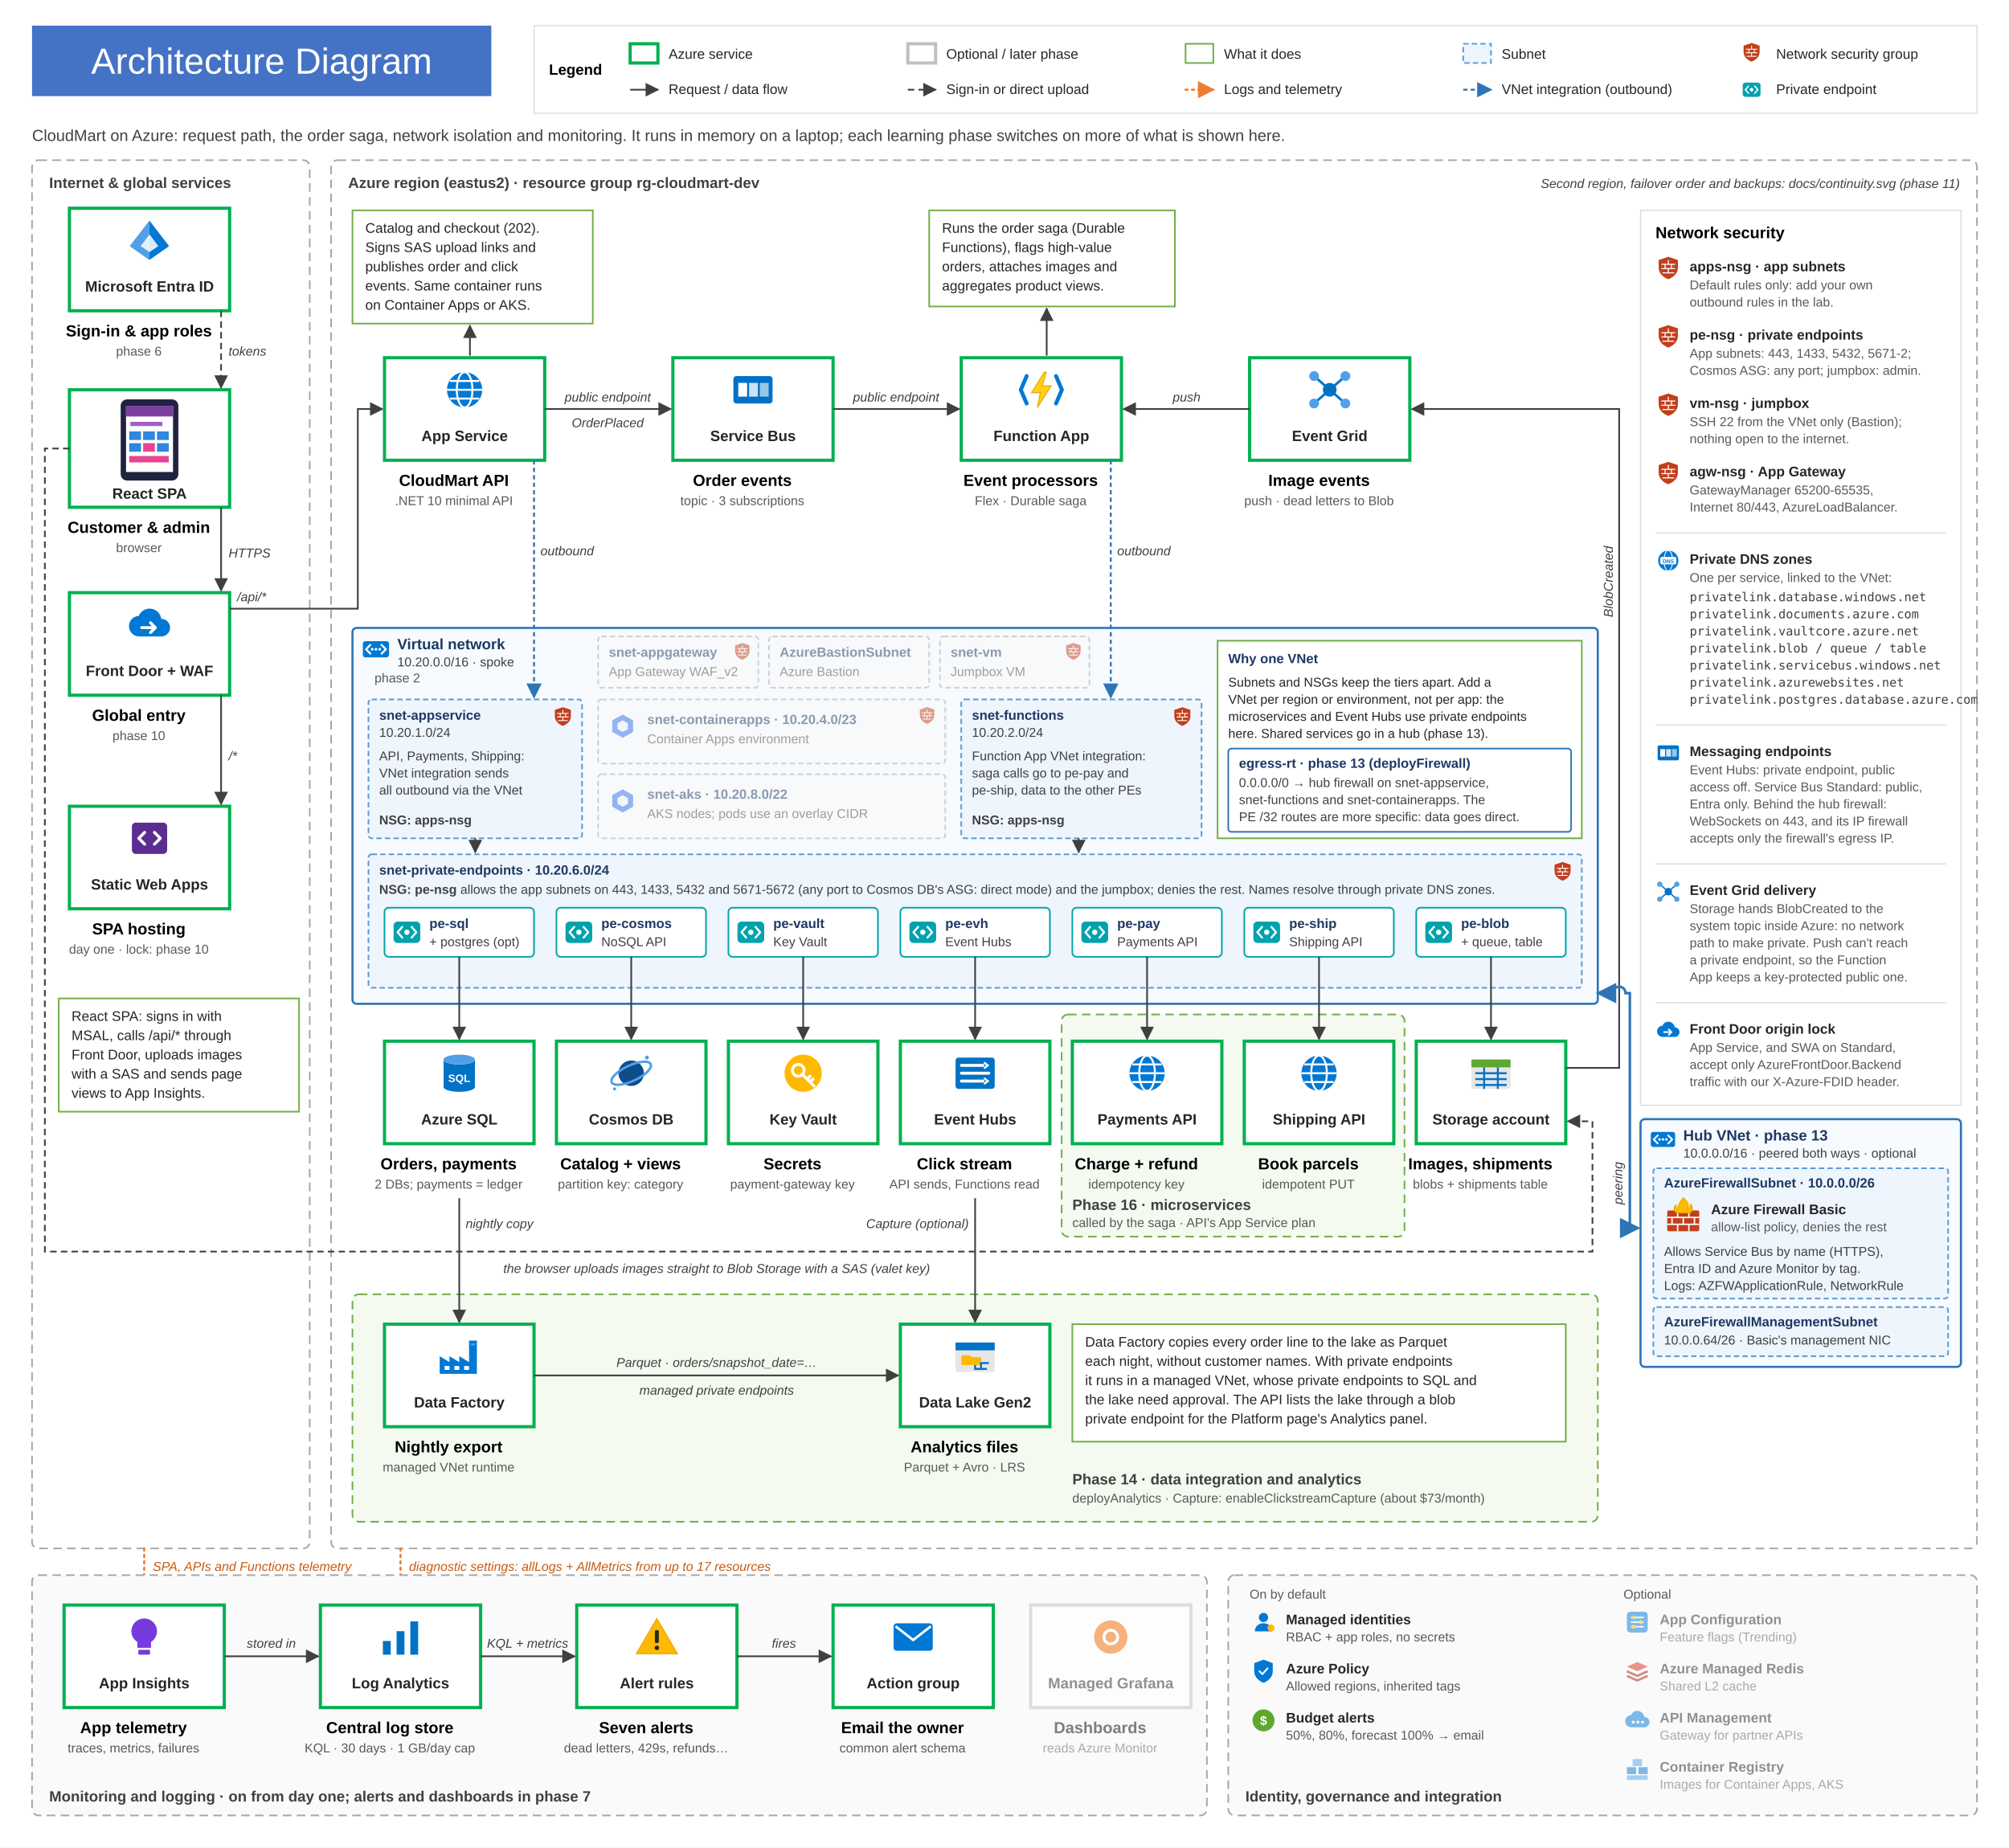
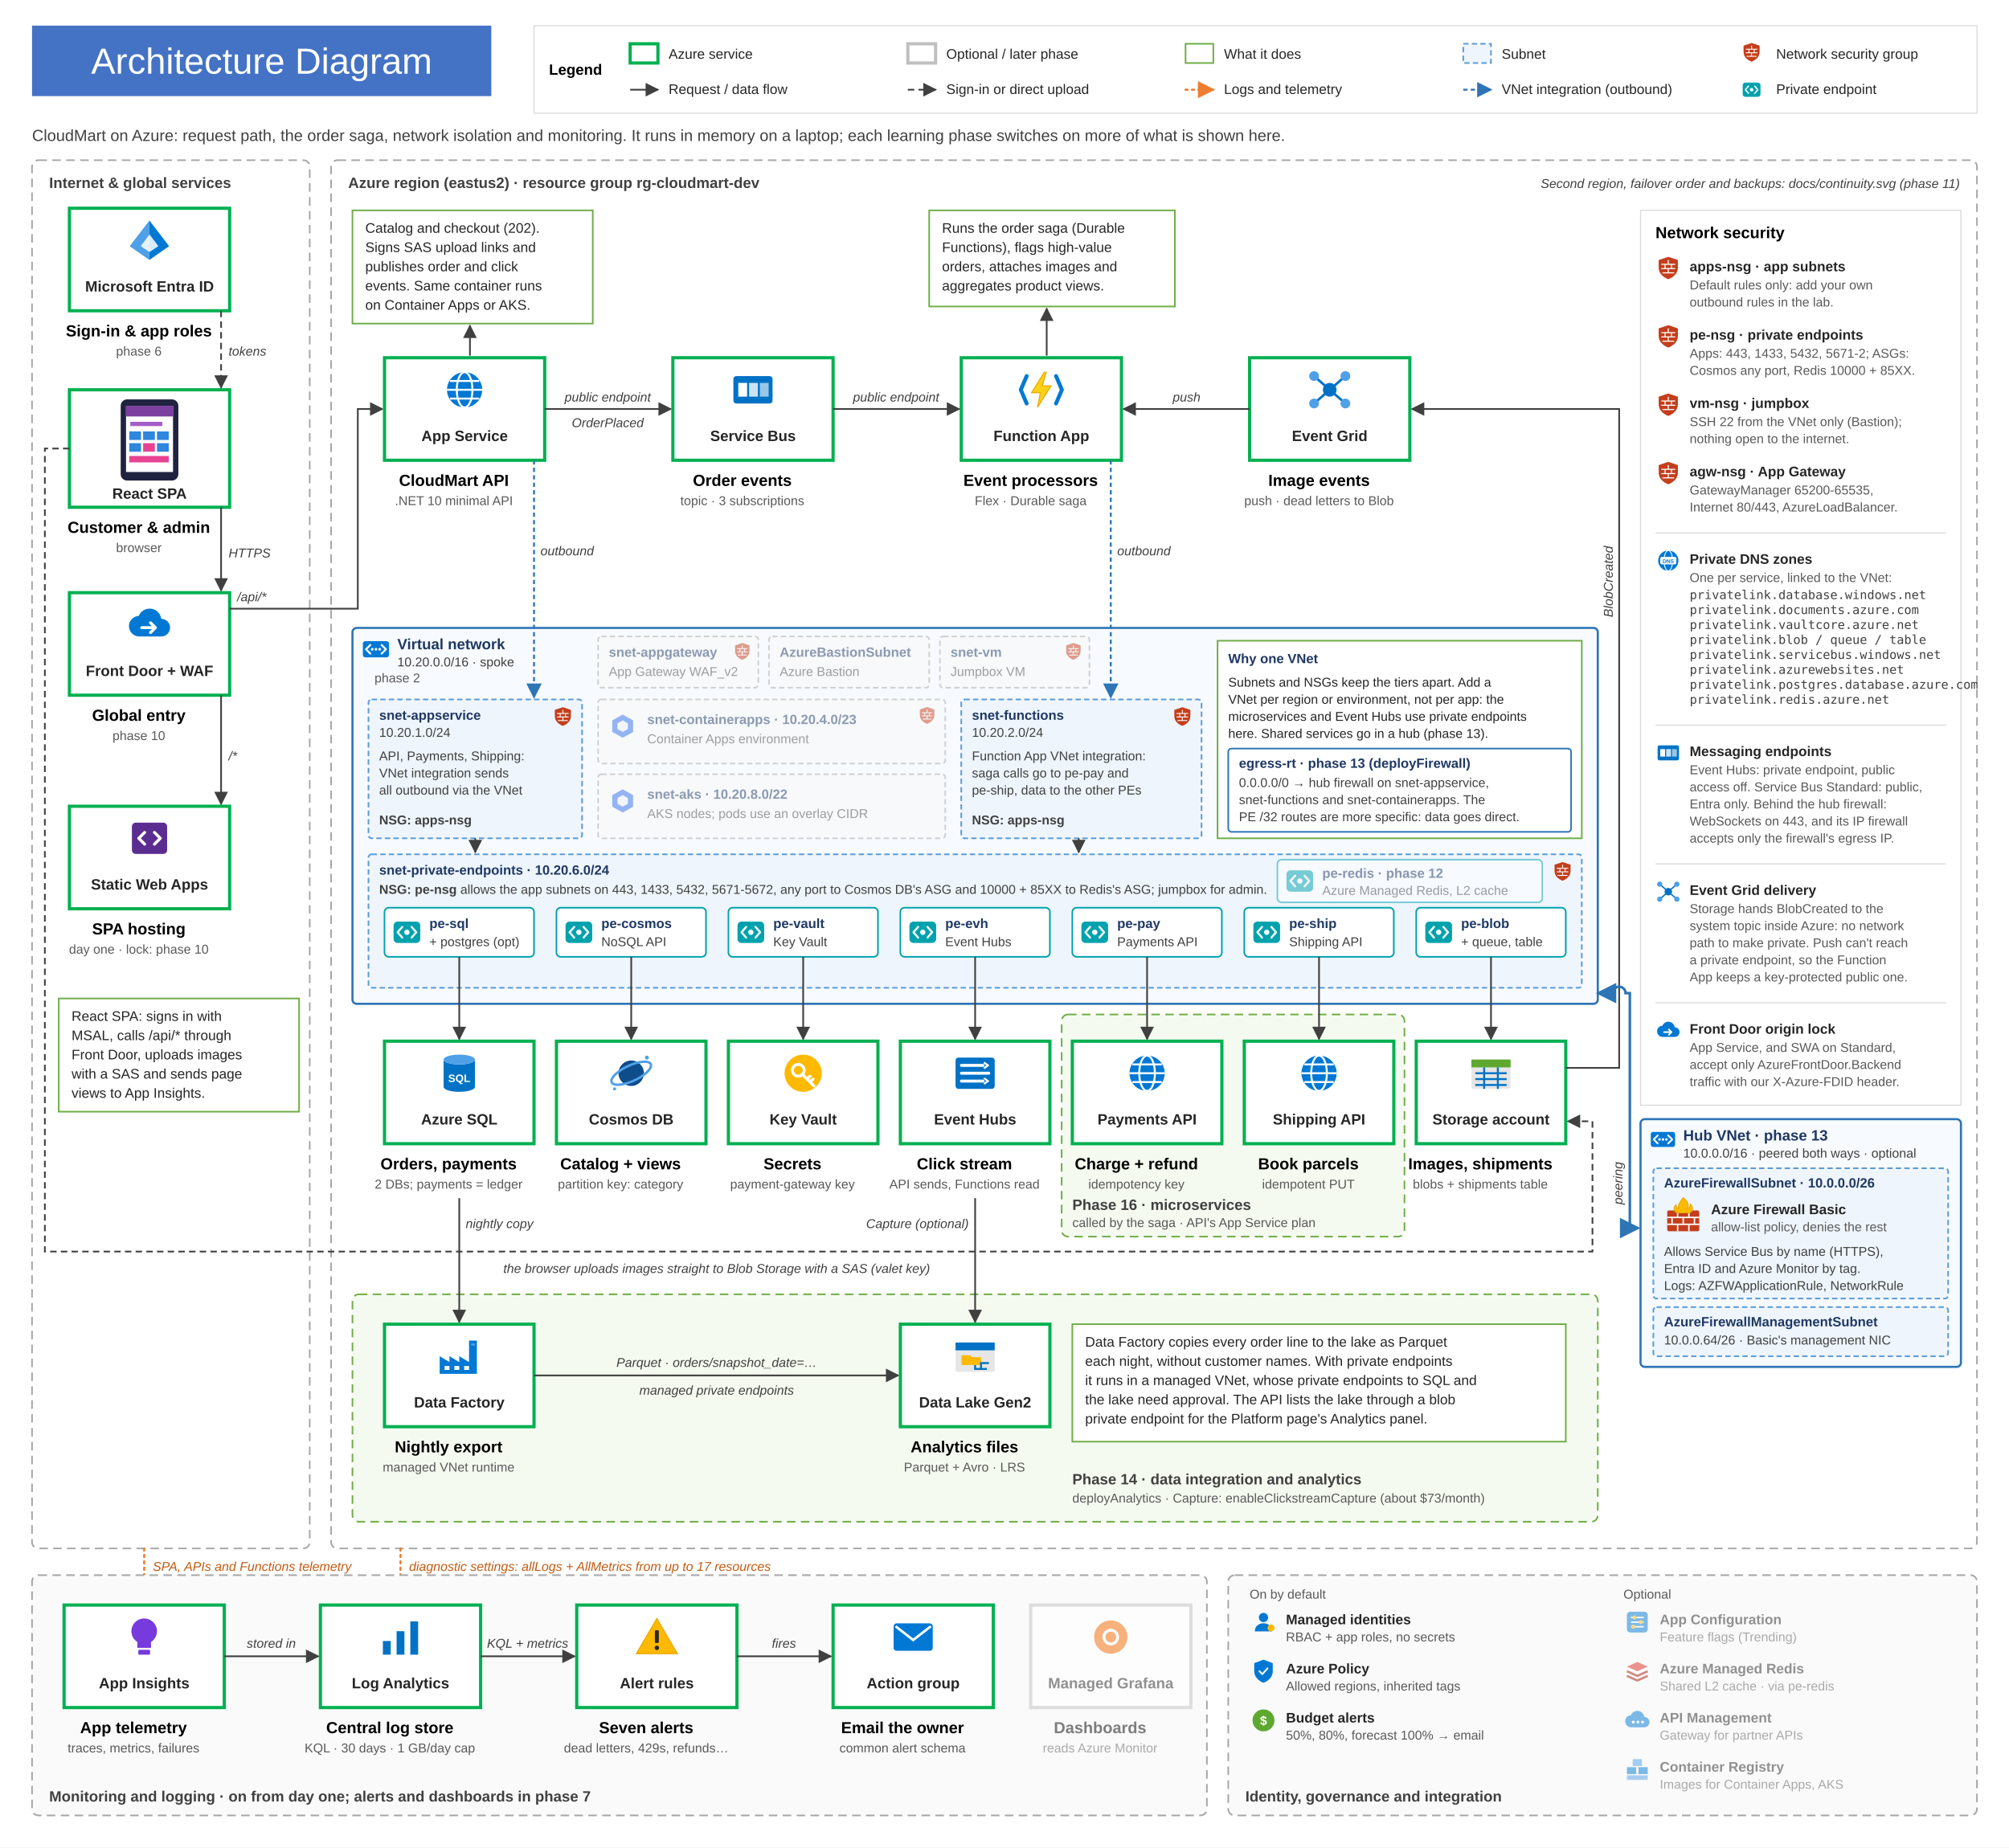
<svg xmlns="http://www.w3.org/2000/svg" viewBox="0 0 1881 1730" width="1881" height="1730" role="img" aria-labelledby="title desc">
  <defs>
    <marker id="arrow" viewBox="0 0 10 10" refX="9" refY="5" markerWidth="8" markerHeight="8" orient="auto-start-reverse">
      <path d="M0,0 L10,5 L0,10 z" fill="#404040" />
    </marker>
    <marker id="arrow-log" viewBox="0 0 10 10" refX="9" refY="5" markerWidth="8" markerHeight="8" orient="auto-start-reverse">
      <path d="M0,0 L10,5 L0,10 z" fill="#ED7D31" />
    </marker>
    <marker id="arrow-blue" viewBox="0 0 10 10" refX="9" refY="5" markerWidth="8" markerHeight="8" orient="auto-start-reverse">
      <path d="M0,0 L10,5 L0,10 z" fill="#2E75B6" />
    </marker>
    <style>
      text { font-family: 'Segoe UI', Calibri, Arial, sans-serif; }
      .svc { fill: #ffffff; stroke: #00B050; stroke-width: 3; }
      .opt { fill: #ffffff; stroke: #BFBFBF; stroke-width: 3; }
      .note { fill: #ffffff; stroke: #70AD47; stroke-width: 1.5; }
      .zone { fill: none; stroke: #A6A6A6; stroke-width: 1.5; stroke-dasharray: 8 5; }
      .band { fill: #FAFAFA; stroke: #A6A6A6; stroke-width: 1.5; stroke-dasharray: 8 5; }
      .group { fill: #F4FAF0; stroke: #70AD47; stroke-width: 1.5; stroke-dasharray: 8 5; }
      .vnet { fill: #F7FAFE; stroke: #2E75B6; stroke-width: 2; }
      .subnet { fill: #EEF5FC; stroke: #5B9BD5; stroke-width: 1.5; stroke-dasharray: 5 3; }
      .optsub { fill: #F7F7F7; stroke: #A6A6A6; stroke-width: 1.5; stroke-dasharray: 5 3; }
      .pechip { fill: #ffffff; stroke: #00A2AD; stroke-width: 1.5; }
      .rtchip { fill: #ffffff; stroke: #2E75B6; stroke-width: 1.5; }
      .name { font-size: 14px; font-weight: 600; fill: #262626; text-anchor: middle; }
      .role { font-size: 15px; font-weight: 700; fill: #000000; text-anchor: middle; }
      .sub { font-size: 12px; fill: #595959; text-anchor: middle; }
      .notetext { font-size: 13px; fill: #262626; }
      .smallnote { font-size: 12px; fill: #262626; }
      .zonetitle { font-size: 14px; font-weight: 700; fill: #404040; }
      .tiletitle { font-size: 12.5px; font-weight: 700; fill: #1F3864; }
      .tiletext { font-size: 12px; fill: #404040; }
      .mono { font-family: Consolas, 'Cascadia Mono', monospace; font-size: 11.5px; fill: #404040; }
      .flow { stroke: #404040; stroke-width: 1.6; fill: none; marker-end: url(#arrow); }
      .dash { stroke-dasharray: 6 4; }
      .vint { stroke: #2E75B6; stroke-width: 1.8; stroke-dasharray: 4 3; fill: none; marker-end: url(#arrow-blue); }
      .peer { stroke: #2E75B6; stroke-width: 2.4; fill: none; marker-start: url(#arrow-blue); marker-end: url(#arrow-blue); }
      .log { stroke: #ED7D31; stroke-width: 2; stroke-dasharray: 2 4; stroke-linecap: round; fill: none; marker-end: url(#arrow-log); }
      .flowlabel { font-size: 12px; font-style: italic; fill: #404040; }
      .loglabel { font-size: 12px; font-style: italic; fill: #C55A11; }
      .paneltitle { font-size: 15px; font-weight: 700; fill: #000000; }
      .itemname { font-size: 13px; font-weight: 600; fill: #262626; }
      .itemdesc { font-size: 12px; fill: #595959; }
    </style>
    <symbol id="i-entra" viewBox="0 0 48 48">
      <polygon points="24,4 44,30 24,44 4,30" fill="#0078D4" />
      <polygon points="24,4 24,44 4,30" fill="#50A0E8" />
      <polygon points="24,18 33,30 24,36 15,30" fill="#ffffff" opacity="0.85" />
    </symbol>
    <symbol id="i-swa" viewBox="0 0 48 48">
      <rect x="6" y="8" width="36" height="32" rx="4" fill="#5C2D91" />
      <path d="M19 18 l-6 6 6 6 M29 18 l6 6 -6 6" stroke="#ffffff" stroke-width="3" fill="none" stroke-linecap="round" stroke-linejoin="round" />
    </symbol>
    <symbol id="i-frontdoor" viewBox="0 0 48 48">
      <path d="M14 36 h22 a9 9 0 0 0 0 -18 a12 12 0 0 0 -23 -3 a9 9 0 0 0 1 21 z" fill="#0078D4" />
      <path d="M16 27 h14 m-5 -5 l5 5 -5 5" stroke="#ffffff" stroke-width="3" fill="none" stroke-linecap="round" stroke-linejoin="round" />
    </symbol>
    <symbol id="i-appservice" viewBox="0 0 48 48">
      <circle cx="24" cy="24" r="18" fill="#0078D4" />
      <ellipse cx="24" cy="24" rx="8" ry="18" fill="none" stroke="#ffffff" stroke-width="2" />
      <path d="M6 24 h36 M9 15 h30 M9 33 h30" stroke="#ffffff" stroke-width="2" />
    </symbol>
    <symbol id="i-functions" viewBox="0 0 48 48">
      <path d="M9 10 L3 24 L9 38 M39 10 L45 24 L39 38" stroke="#0078D4" stroke-width="4" fill="none" stroke-linecap="round" stroke-linejoin="round" />
      <path d="M27 6 L14 27 h9 l-3 15 L34 20 h-9 l4 -14 z" fill="#FCD116" stroke="#E8A800" stroke-width="1" />
    </symbol>
    <symbol id="i-servicebus" viewBox="0 0 48 48">
      <rect x="4" y="10" width="40" height="28" rx="3" fill="#0072C6" />
      <rect x="9" y="17" width="9" height="14" fill="#ffffff" />
      <rect x="20" y="17" width="9" height="14" fill="#ffffff" opacity="0.8" />
      <rect x="31" y="17" width="9" height="14" fill="#ffffff" opacity="0.6" />
    </symbol>
    <symbol id="i-eventhubs" viewBox="0 0 48 48">
      <rect x="4" y="8" width="40" height="32" rx="3" fill="#0072C6" />
      <path d="M10 16 h22 M10 24 h28 M10 32 h22" stroke="#ffffff" stroke-width="3" stroke-linecap="round" />
      <path d="M33 13 l4 3 -4 3 M33 29 l4 3 -4 3" stroke="#ffffff" stroke-width="2" fill="none" />
    </symbol>
    <symbol id="i-eventgrid" viewBox="0 0 48 48">
      <path d="M24 24 L8 10 M24 24 L40 10 M24 24 L8 38 M24 24 L40 38" stroke="#0072C6" stroke-width="2.5" />
      <circle cx="8" cy="10" r="5" fill="#50A0E8" />
      <circle cx="40" cy="10" r="5" fill="#50A0E8" />
      <circle cx="8" cy="38" r="5" fill="#50A0E8" />
      <circle cx="40" cy="38" r="5" fill="#50A0E8" />
      <circle cx="24" cy="24" r="7" fill="#0072C6" />
    </symbol>
    <symbol id="i-sql" viewBox="0 0 48 48">
      <path d="M8 10 v28 c0 2.8 7.2 5 16 5 s16 -2.2 16 -5 V10 c0 2.8 -7.2 5 -16 5 S8 12.8 8 10 z" fill="#0072C6" />
      <ellipse cx="24" cy="10" rx="16" ry="5" fill="#50A0E8" />
      <text x="24" y="33" font-size="11" font-weight="700" fill="#ffffff" text-anchor="middle">SQL</text>
    </symbol>
    <symbol id="i-cosmos" viewBox="0 0 48 48">
      <circle cx="24" cy="24" r="13" fill="#0F4C8A" />
      <ellipse cx="24" cy="24" rx="22" ry="8" fill="none" stroke="#50A0E8" stroke-width="2.5" transform="rotate(-25 24 24)" />
      <circle cx="40" cy="8" r="2" fill="#50A0E8" />
      <circle cx="7" cy="40" r="1.6" fill="#50A0E8" />
    </symbol>
    <symbol id="i-blob" viewBox="0 0 48 48">
      <rect x="4" y="10" width="40" height="30" rx="2" fill="#E6E6E6" />
      <rect x="4" y="10" width="40" height="8" fill="#5EA830" />
      <path d="M8 24 h32 M8 30 h32 M8 36 h32 M17 18 v22 M31 18 v22" stroke="#0072C6" stroke-width="2" />
    </symbol>
    <symbol id="i-identity" viewBox="0 0 48 48">
      <circle cx="24" cy="16" r="8" fill="#0078D4" />
      <path d="M9 40 c0 -9 7 -14 15 -14 s15 5 15 14 z" fill="#0078D4" />
      <circle cx="37" cy="34" r="6" fill="#FFB900" />
    </symbol>
    <symbol id="i-keyvault" viewBox="0 0 48 48">
      <circle cx="24" cy="24" r="19" fill="#FFB900" />
      <circle cx="19" cy="21" r="6" fill="none" stroke="#ffffff" stroke-width="3" />
      <path d="M23 25 l12 12 m-4 -4 l3 -3 m-6 0 l3 -3" stroke="#ffffff" stroke-width="3" stroke-linecap="round" fill="none" />
    </symbol>
    <symbol id="i-appinsights" viewBox="0 0 48 48">
      <path d="M24 5 a13 13 0 0 0 -7 24 v6 h14 v-6 A13 13 0 0 0 24 5 z" fill="#773ADC" />
      <rect x="18" y="37" width="12" height="5" rx="1" fill="#773ADC" />
    </symbol>
    <symbol id="i-loganalytics" viewBox="0 0 48 48">
      <rect x="6" y="28" width="8" height="14" fill="#0072C6" />
      <rect x="20" y="18" width="8" height="24" fill="#0072C6" />
      <rect x="34" y="8" width="8" height="34" fill="#0072C6" />
    </symbol>
    <symbol id="i-policy" viewBox="0 0 48 48">
      <path d="M24 4 L40 10 V24 C40 34 32 41 24 44 C16 41 8 34 8 24 V10 Z" fill="#0078D4" />
      <path d="M17 24 l5 5 9 -10" stroke="#ffffff" stroke-width="3" fill="none" stroke-linecap="round" stroke-linejoin="round" />
    </symbol>
    <symbol id="i-appconfig" viewBox="0 0 48 48">
      <rect x="6" y="6" width="36" height="36" rx="6" fill="#0078D4" />
      <path d="M13 16 h22 M13 24 h22 M13 32 h22" stroke="#ffffff" stroke-width="2.5" />
      <circle cx="19" cy="16" r="3.5" fill="#FFB900" />
      <circle cx="30" cy="24" r="3.5" fill="#FFB900" />
      <circle cx="17" cy="32" r="3.5" fill="#FFB900" />
    </symbol>
    <symbol id="i-redis" viewBox="0 0 48 48">
      <path d="M24 8 L42 16 L24 24 L6 16 Z" fill="#D82C20" />
      <path d="M6 24 L24 32 L42 24 M6 32 L24 40 L42 32" stroke="#A41E11" stroke-width="4" fill="none" stroke-linejoin="round" />
    </symbol>
    <symbol id="i-apim" viewBox="0 0 48 48">
      <path d="M14 36 h22 a9 9 0 0 0 0 -18 a12 12 0 0 0 -23 -3 a9 9 0 0 0 1 21 z" fill="#0078D4" />
      <circle cx="17" cy="27" r="2.5" fill="#ffffff" />
      <circle cx="25" cy="27" r="2.5" fill="#ffffff" />
      <circle cx="33" cy="27" r="2.5" fill="#ffffff" />
    </symbol>
    <symbol id="i-grafana" viewBox="0 0 48 48">
      <circle cx="24" cy="24" r="17" fill="#F46800" />
      <circle cx="24" cy="24" r="7" fill="none" stroke="#ffffff" stroke-width="3" />
    </symbol>
    <symbol id="i-containers" viewBox="0 0 48 48">
      <polygon points="24,4 42,14 42,34 24,44 6,34 6,14" fill="#326CE5" />
      <polygon points="24,14 33,19 33,29 24,34 15,29 15,19" fill="#ffffff" opacity="0.9" />
    </symbol>
    <symbol id="i-vnet" viewBox="0 0 48 48">
      <rect x="3" y="11" width="42" height="26" rx="4" fill="#0078D4" />
      <path d="M15 17 l-7 7 7 7 M33 17 l7 7 -7 7" stroke="#ffffff" stroke-width="3" fill="none" stroke-linecap="round" stroke-linejoin="round" />
      <circle cx="18" cy="24" r="2.2" fill="#ffffff" />
      <circle cx="24" cy="24" r="2.2" fill="#ffffff" />
      <circle cx="30" cy="24" r="2.2" fill="#ffffff" />
    </symbol>
    <symbol id="i-nsg" viewBox="0 0 48 48">
      <path d="M24 3 L42 9 V23 C42 34 34 41 24 45 C14 41 6 34 6 23 V9 Z" fill="#C43E1C" />
      <path d="M11 17 H37 M11 25 H37 M13 33 H35 M24 9 V17 M18 17 V25 M30 17 V25 M24 25 V33" stroke="#ffffff" stroke-width="2" fill="none" />
    </symbol>
    <symbol id="i-firewall" viewBox="0 0 48 48">
      <rect x="4" y="18" width="40" height="26" rx="2" fill="#C43E1C" />
      <path d="M4 26.7 H44 M4 35.3 H44 M17 18 V26.7 M31 18 V26.7 M10 26.7 V35.3 M24 26.7 V35.3 M38 26.7 V35.3 M17 35.3 V44 M31 35.3 V44" stroke="#ffffff" stroke-width="1.8" />
      <path d="M24 2 C30 7 32 11 29 16 C32 15 33 12 33 10 C37 14 36 19 32 21 H16 C12 19 11 14 15 11 C15 13 16 15 18 16 C17 11 20 7 24 2 Z" fill="#FFB900" stroke="#E8A800" stroke-width="1" />
    </symbol>
    <symbol id="i-pe" viewBox="0 0 48 48">
      <rect x="4" y="8" width="40" height="32" rx="6" fill="#00A2AD" />
      <path d="M17 16 l-7 8 7 8 M31 16 l7 8 -7 8" stroke="#ffffff" stroke-width="3" fill="none" stroke-linecap="round" stroke-linejoin="round" />
      <circle cx="24" cy="24" r="4" fill="#ffffff" />
    </symbol>
    <symbol id="i-dns" viewBox="0 0 48 48">
      <circle cx="24" cy="24" r="19" fill="#0078D4" />
      <ellipse cx="24" cy="24" rx="8" ry="19" fill="none" stroke="#ffffff" stroke-width="1.6" />
      <rect x="9" y="17" width="30" height="14" rx="3" fill="#ffffff" />
      <text x="24" y="28.5" font-size="10" font-weight="700" fill="#0078D4" text-anchor="middle">DNS</text>
    </symbol>
    <symbol id="i-alert" viewBox="0 0 48 48">
      <path d="M24 5 L45 41 H3 Z" fill="#FFB900" stroke="#E8A800" stroke-width="1" />
      <rect x="22" y="17" width="4" height="13" rx="1" fill="#262626" />
      <circle cx="24" cy="35" r="2.3" fill="#262626" />
    </symbol>
    <symbol id="i-actiongroup" viewBox="0 0 48 48">
      <rect x="4" y="10" width="40" height="28" rx="3" fill="#0078D4" />
      <path d="M6 13 L24 27 L42 13" stroke="#ffffff" stroke-width="2.5" fill="none" />
    </symbol>
    <symbol id="i-acr" viewBox="0 0 48 48">
      <rect x="16" y="6" width="16" height="12" fill="#50A0E8" />
      <rect x="6" y="20" width="16" height="12" fill="#0078D4" />
      <rect x="26" y="20" width="16" height="12" fill="#0078D4" />
      <rect x="6" y="34" width="36" height="8" fill="#50A0E8" />
    </symbol>
    <symbol id="i-datafactory" viewBox="0 0 48 48">
      <path d="M4 42 V24 L14 30 V24 L24 30 V24 L34 30 V8 H42 V42 Z" fill="#0078D4" />
      <rect x="9" y="34" width="5" height="4" fill="#ffffff" />
      <rect x="19" y="34" width="5" height="4" fill="#ffffff" />
      <rect x="29" y="34" width="5" height="4" fill="#ffffff" />
      <path d="M36 12 h4" stroke="#50A0E8" stroke-width="2" />
    </symbol>
    <symbol id="i-datalake" viewBox="0 0 48 48">
      <rect x="4" y="10" width="40" height="30" rx="2" fill="#E6E6E6" />
      <rect x="4" y="10" width="40" height="8" fill="#0072C6" />
      <path d="M10 23 h9 l2 2 h9 v8 h-20 z" fill="#FFB900" />
      <path d="M24 33 v4 h12 M30 37 v-6 h8" stroke="#0072C6" stroke-width="2" fill="none" />
    </symbol>
    <symbol id="i-budget" viewBox="0 0 48 48">
      <circle cx="24" cy="24" r="19" fill="#5EA830" />
      <text x="24" y="32" font-size="22" font-weight="700" fill="#ffffff" text-anchor="middle">$</text>
    </symbol>
  </defs>
  <rect width="1881" height="1730" fill="#ffffff" />
  <rect x="30" y="24" width="430" height="66" fill="#4472C4" />
  <text x="245" y="69" font-size="34" fill="#ffffff" text-anchor="middle">Architecture Diagram</text>
  <text x="30" y="132" font-size="15" fill="#404040">CloudMart on Azure: request path, the order saga, network isolation and monitoring. It runs in memory on a laptop; each learning phase switches on more of what is shown here.</text>
  <rect x="500" y="24" width="1351" height="82" fill="#ffffff" stroke="#D9D9D9" stroke-width="1" />
  <text x="514" y="70" font-size="14" font-weight="700" fill="#000000">Legend</text>
  <rect x="590" y="41" width="26" height="18" class="svc" />
  <text x="626" y="55" class="notetext">Azure service</text>
  <rect x="850" y="41" width="26" height="18" class="opt" />
  <text x="886" y="55" class="notetext">Optional / later phase</text>
  <rect x="1110" y="41" width="26" height="18" class="note" />
  <text x="1146" y="55" class="notetext">What it does</text>
  <rect x="1370" y="41" width="26" height="18" class="subnet" />
  <text x="1406" y="55" class="notetext">Subnet</text>
  <use href="#i-nsg" x="1630" y="39" width="20" height="20" />
  <text x="1663" y="55" class="notetext">Network security group</text>
  <path d="M590 84 H616" class="flow" />
  <text x="626" y="88" class="notetext">Request / data flow</text>
  <path d="M850 84 H876" class="flow dash" />
  <text x="886" y="88" class="notetext">Sign-in or direct upload</text>
  <path d="M1110 84 H1136" class="log" />
  <text x="1146" y="88" class="notetext">Logs and telemetry</text>
  <path d="M1370 84 H1396" class="vint" />
  <text x="1406" y="88" class="notetext">VNet integration (outbound)</text>
  <use href="#i-pe" x="1630" y="74" width="20" height="20" />
  <text x="1663" y="88" class="notetext">Private endpoint</text>
  <rect x="30" y="150" width="260" height="1300" rx="6" class="zone" />
  <text x="46" y="176" class="zonetitle">Internet &amp; global services</text>
  <rect x="65" y="195" width="150" height="96" class="svc" />
  <use href="#i-entra" x="118" y="203" width="44" height="44" />
  <text x="140" y="273" class="name">Microsoft Entra ID</text>
  <text x="130" y="315" class="role">Sign-in &amp; app roles</text>
  <text x="130" y="333" class="sub">phase 6</text>
  <rect x="65" y="365" width="150" height="110" class="svc" />
  <rect x="113" y="374" width="54" height="76" rx="6" fill="#1F2340" />
  <rect x="118" y="380" width="44" height="62" fill="#ffffff" />
  <rect x="118" y="380" width="44" height="10" fill="#7B3F9E" />
  <rect x="122" y="395" width="30" height="4" fill="#A35FC8" />
  <rect x="121" y="404" width="11" height="8" fill="#2E86DE" />
  <rect x="134" y="404" width="11" height="8" fill="#2E86DE" />
  <rect x="147" y="404" width="11" height="8" fill="#2E86DE" />
  <rect x="121" y="415" width="11" height="8" fill="#2E86DE" />
  <rect x="134" y="415" width="11" height="8" fill="#E84393" />
  <rect x="147" y="415" width="11" height="8" fill="#2E86DE" />
  <rect x="121" y="427" width="37" height="6" fill="#E84393" />
  <text x="140" y="467" class="name">React SPA</text>
  <text x="130" y="499" class="role">Customer &amp; admin</text>
  <text x="130" y="517" class="sub">browser</text>
  <rect x="65" y="555" width="150" height="96" class="svc" />
  <use href="#i-frontdoor" x="118" y="563" width="44" height="44" />
  <text x="140" y="633" class="name">Front Door + WAF</text>
  <text x="130" y="675" class="role">Global entry</text>
  <text x="130" y="693" class="sub">phase 10</text>
  <rect x="65" y="755" width="150" height="96" class="svc" />
  <use href="#i-swa" x="118" y="763" width="44" height="44" />
  <text x="140" y="833" class="name">Static Web Apps</text>
  <text x="130" y="875" class="role">SPA hosting</text>
  <text x="130" y="893" class="sub">day one · lock: phase 10</text>
  <path d="M207 291 V363" class="flow dash" />
  <text x="214" y="333" class="flowlabel">tokens</text>
  <path d="M207 475 V553" class="flow" />
  <text x="214" y="522" class="flowlabel">HTTPS</text>
  <path d="M207 651 V753" class="flow" />
  <text x="214" y="712" class="flowlabel">/*</text>
  <rect x="55" y="935" width="225" height="106" class="note" />
  <text class="notetext">
    <tspan x="67" y="956">React SPA: signs in with</tspan>
    <tspan x="67" y="974">MSAL, calls /api/* through</tspan>
    <tspan x="67" y="992">Front Door, uploads images</tspan>
    <tspan x="67" y="1010">with a SAS and sends page</tspan>
    <tspan x="67" y="1028">views to App Insights.</tspan>
  </text>
  <rect x="310" y="150" width="1541" height="1300" rx="6" class="zone" />
  <text x="326" y="176" class="zonetitle">Azure region (eastus2) · resource group rg-cloudmart-dev</text>
  <text x="1835" y="176" class="flowlabel" text-anchor="end">Second region, failover order and backups: docs/continuity.svg (phase 11)</text>
  <path d="M215 570 H335 V383 H358" class="flow" />
  <text x="222" y="563" class="flowlabel">/api/*</text>
  <rect x="330" y="197" width="225" height="106" class="note" />
  <text class="notetext">
    <tspan x="342" y="218">Catalog and checkout (202).</tspan>
    <tspan x="342" y="236">Signs SAS upload links and</tspan>
    <tspan x="342" y="254">publishes order and click</tspan>
    <tspan x="342" y="272">events. Same container runs</tspan>
    <tspan x="342" y="290">on Container Apps or AKS.</tspan>
  </text>
  <path d="M440 333 V305" class="flow" />
  <rect x="360" y="335" width="150" height="96" class="svc" />
  <use href="#i-appservice" x="413" y="343" width="44" height="44" />
  <text x="435" y="413" class="name">App Service</text>
  <text x="425" y="455" class="role">CloudMart API</text>
  <text x="425" y="473" class="sub">.NET 10 minimal API</text>
  <rect x="630" y="335" width="150" height="96" class="svc" />
  <use href="#i-servicebus" x="683" y="343" width="44" height="44" />
  <text x="705" y="413" class="name">Service Bus</text>
  <text x="695" y="455" class="role">Order events</text>
  <text x="695" y="473" class="sub">topic · 3 subscriptions</text>
  <rect x="870" y="197" width="230" height="90" class="note" />
  <text class="notetext">
    <tspan x="882" y="218">Runs the order saga (Durable</tspan>
    <tspan x="882" y="236">Functions), flags high-value</tspan>
    <tspan x="882" y="254">orders, attaches images and</tspan>
    <tspan x="882" y="272">aggregates product views.</tspan>
  </text>
  <path d="M980 333 V289" class="flow" />
  <rect x="900" y="335" width="150" height="96" class="svc" />
  <use href="#i-functions" x="953" y="343" width="44" height="44" />
  <text x="975" y="413" class="name">Function App</text>
  <text x="965" y="455" class="role">Event processors</text>
  <text x="965" y="473" class="sub">Flex · Durable saga</text>
  <rect x="1170" y="335" width="150" height="96" class="svc" />
  <use href="#i-eventgrid" x="1223" y="343" width="44" height="44" />
  <text x="1245" y="413" class="name">Event Grid</text>
  <text x="1235" y="455" class="role">Image events</text>
  <text x="1235" y="473" class="sub">push · dead letters to Blob</text>
  <path d="M510 383 H628" class="flow" />
  <path d="M780 383 H898" class="flow" />
  <path d="M1170 383 H1052" class="flow" />
  <text x="569" y="376" class="flowlabel" text-anchor="middle">public endpoint</text>
  <text x="569" y="400" class="flowlabel" text-anchor="middle">OrderPlaced</text>
  <text x="839" y="376" class="flowlabel" text-anchor="middle">public endpoint</text>
  <text x="1111" y="376" class="flowlabel" text-anchor="middle">push</text>
  <rect x="330" y="588" width="1166" height="352" rx="4" class="vnet" />
  <use href="#i-vnet" x="338" y="594" width="28" height="28" />
  <text x="372" y="608" font-size="14" font-weight="700" fill="#1F3864">Virtual network</text>
  <text x="372" y="624" class="tiletext">10.20.0.0/16 · spoke</text>
  <text x="372" y="639" class="sub" text-anchor="start">phase 2</text>
  <path d="M500 431 V653" class="vint" />
  <text x="506" y="520" class="flowlabel">outbound</text>
  <path d="M1040 431 V653" class="vint" />
  <text x="1046" y="520" class="flowlabel">outbound</text>
  <g opacity="0.5">
    <rect x="560" y="596" width="150" height="48" rx="3" class="optsub" />
    <text x="570" y="615" class="tiletitle">snet-appgateway</text>
    <text x="570" y="633" class="tiletext">App Gateway WAF_v2</text>
    <use href="#i-nsg" x="686" y="601" width="18" height="18" />
    <rect x="720" y="596" width="150" height="48" rx="3" class="optsub" />
    <text x="730" y="615" class="tiletitle">AzureBastionSubnet</text>
    <text x="730" y="633" class="tiletext">Azure Bastion</text>
    <rect x="880" y="596" width="140" height="48" rx="3" class="optsub" />
    <text x="890" y="615" class="tiletitle">snet-vm</text>
    <text x="890" y="633" class="tiletext">Jumpbox VM</text>
    <use href="#i-nsg" x="996" y="601" width="18" height="18" />
  </g>
  <rect x="345" y="655" width="200" height="130" rx="3" class="subnet" />
  <text x="355" y="674" class="tiletitle">snet-appservice</text>
  <text x="355" y="690" class="tiletext">10.20.1.0/24</text>
  <use href="#i-nsg" x="517" y="661" width="20" height="20" />
  <text class="tiletext">
    <tspan x="355" y="712">API, Payments, Shipping:</tspan>
    <tspan x="355" y="728">VNet integration sends</tspan>
    <tspan x="355" y="744">all outbound via the VNet</tspan>
  </text>
  <text x="355" y="772" class="tiletext" font-weight="700">NSG: apps-nsg</text>
  <g opacity="0.5">
    <rect x="560" y="655" width="325" height="60" rx="3" class="optsub" />
    <use href="#i-containers" x="570" y="667" width="26" height="26" />
    <text x="606" y="678" class="tiletitle">snet-containerapps · 10.20.4.0/23</text>
    <text x="606" y="696" class="tiletext">Container Apps environment</text>
    <use href="#i-nsg" x="859" y="661" width="18" height="18" />
    <rect x="560" y="725" width="325" height="60" rx="3" class="optsub" />
    <use href="#i-containers" x="570" y="737" width="26" height="26" />
    <text x="606" y="748" class="tiletitle">snet-aks · 10.20.8.0/22</text>
    <text x="606" y="766" class="tiletext">AKS nodes; pods use an overlay CIDR</text>
  </g>
  <rect x="900" y="655" width="225" height="130" rx="3" class="subnet" />
  <text x="910" y="674" class="tiletitle">snet-functions</text>
  <text x="910" y="690" class="tiletext">10.20.2.0/24</text>
  <use href="#i-nsg" x="1097" y="661" width="20" height="20" />
  <text class="tiletext">
    <tspan x="910" y="712">Function App VNet integration:</tspan>
    <tspan x="910" y="728">saga calls go to pe-pay and</tspan>
    <tspan x="910" y="744">pe-ship, data to the other PEs</tspan>
  </text>
  <text x="910" y="772" class="tiletext" font-weight="700">NSG: apps-nsg</text>
  <rect x="1140" y="600" width="341" height="185" class="note" />
  <text x="1150" y="621" class="tiletitle">Why one VNet</text>
  <text class="smallnote">
    <tspan x="1150" y="643">Subnets and NSGs keep the tiers apart. Add a</tspan>
    <tspan x="1150" y="659">VNet per region or environment, not per app: the</tspan>
    <tspan x="1150" y="675">microservices and Event Hubs use private endpoints</tspan>
    <tspan x="1150" y="691">here. Shared services go in a hub (phase 13).</tspan>
  </text>
  <rect x="1150" y="701" width="321" height="78" rx="3" class="rtchip" />
  <text x="1160" y="719" class="tiletitle">egress-rt · phase 13 (deployFirewall)</text>
  <text class="tiletext">
    <tspan x="1160" y="737">0.0.0.0/0 → hub firewall on snet-appservice,</tspan>
    <tspan x="1160" y="753">snet-functions and snet-containerapps. The</tspan>
    <tspan x="1160" y="769">PE /32 routes are more specific: data goes direct.</tspan>
  </text>
  <path d="M445 785 V798" class="flow" />
  <path d="M1010 785 V798" class="flow" />
  <rect x="345" y="800" width="1136" height="125" rx="3" class="subnet" />
  <text x="355" y="819" class="tiletitle">snet-private-endpoints · 10.20.6.0/24</text>
  <use href="#i-nsg" x="1453" y="806" width="20" height="20" />
  <text x="355" y="837" class="tiletext">
-     <tspan font-weight="700">NSG: pe-nsg</tspan> allows the app subnets on 443, 1433, 5432 and 5671-5672 (any port to Cosmos DB's ASG: direct mode) and the jumpbox; denies the rest. Names resolve through private DNS zones.</text>
+     <tspan font-weight="700">NSG: pe-nsg</tspan> allows the app subnets on 443, 1433, 5432, 5671-5672, any port to Cosmos DB's ASG and 10000 + 85XX to Redis's ASG; jumpbox for admin.</text>
+   <g opacity="0.5">
+     <rect x="1196" y="805" width="248" height="40" rx="4" class="pechip" />
+     <use href="#i-pe" x="1202" y="810" width="30" height="30" />
+     <text x="1238" y="822" class="tiletitle">pe-redis · phase 12</text>
+     <text x="1238" y="838" class="tiletext">Azure Managed Redis, L2 cache</text>
+   </g>
  <rect x="360" y="850" width="140" height="46" rx="4" class="pechip" />
  <use href="#i-pe" x="366" y="858" width="30" height="30" />
  <text x="402" y="869" class="tiletitle">pe-sql</text>
  <text x="402" y="886" class="tiletext">+ postgres (opt)</text>
  <rect x="521" y="850" width="140" height="46" rx="4" class="pechip" />
  <use href="#i-pe" x="527" y="858" width="30" height="30" />
  <text x="563" y="869" class="tiletitle">pe-cosmos</text>
  <text x="563" y="886" class="tiletext">NoSQL API</text>
  <rect x="682" y="850" width="140" height="46" rx="4" class="pechip" />
  <use href="#i-pe" x="688" y="858" width="30" height="30" />
  <text x="724" y="869" class="tiletitle">pe-vault</text>
  <text x="724" y="886" class="tiletext">Key Vault</text>
  <rect x="843" y="850" width="140" height="46" rx="4" class="pechip" />
  <use href="#i-pe" x="849" y="858" width="30" height="30" />
  <text x="885" y="869" class="tiletitle">pe-evh</text>
  <text x="885" y="886" class="tiletext">Event Hubs</text>
  <rect x="1004" y="850" width="140" height="46" rx="4" class="pechip" />
  <use href="#i-pe" x="1010" y="858" width="30" height="30" />
  <text x="1046" y="869" class="tiletitle">pe-pay</text>
  <text x="1046" y="886" class="tiletext">Payments API</text>
  <rect x="1165" y="850" width="140" height="46" rx="4" class="pechip" />
  <use href="#i-pe" x="1171" y="858" width="30" height="30" />
  <text x="1207" y="869" class="tiletitle">pe-ship</text>
  <text x="1207" y="886" class="tiletext">Shipping API</text>
  <rect x="1326" y="850" width="140" height="46" rx="4" class="pechip" />
  <use href="#i-pe" x="1332" y="858" width="30" height="30" />
  <text x="1368" y="869" class="tiletitle">pe-blob</text>
  <text x="1368" y="886" class="tiletext">+ queue, table</text>
  <rect x="994" y="950" width="321" height="208" rx="6" class="group" />
  <text x="1004" y="1133" class="zonetitle">Phase 16 · microservices</text>
  <text x="1004" y="1149" class="itemdesc">called by the saga · API's App Service plan</text>
  <path d="M430 896 V973" class="flow" />
  <path d="M591 896 V973" class="flow" />
  <path d="M752 896 V973" class="flow" />
  <path d="M913 896 V973" class="flow" />
  <path d="M1074 896 V973" class="flow" />
  <path d="M1235 896 V973" class="flow" />
  <path d="M1396 896 V973" class="flow" />
  <rect x="360" y="975" width="140" height="96" class="svc" />
  <use href="#i-sql" x="408" y="983" width="44" height="44" />
  <text x="430" y="1053" class="name">Azure SQL</text>
  <text x="420" y="1095" class="role">Orders, payments</text>
  <text x="420" y="1113" class="sub">2 DBs; payments = ledger</text>
  <rect x="521" y="975" width="140" height="96" class="svc" />
  <use href="#i-cosmos" x="569" y="983" width="44" height="44" />
  <text x="591" y="1053" class="name">Cosmos DB</text>
  <text x="581" y="1095" class="role">Catalog + views</text>
  <text x="581" y="1113" class="sub">partition key: category</text>
  <rect x="682" y="975" width="140" height="96" class="svc" />
  <use href="#i-keyvault" x="730" y="983" width="44" height="44" />
  <text x="752" y="1053" class="name">Key Vault</text>
  <text x="742" y="1095" class="role">Secrets</text>
  <text x="742" y="1113" class="sub">payment-gateway key</text>
  <rect x="843" y="975" width="140" height="96" class="svc" />
  <use href="#i-eventhubs" x="891" y="983" width="44" height="44" />
  <text x="913" y="1053" class="name">Event Hubs</text>
  <text x="903" y="1095" class="role">Click stream</text>
  <text x="903" y="1113" class="sub">API sends, Functions read</text>
  <rect x="1004" y="975" width="140" height="96" class="svc" />
  <use href="#i-appservice" x="1052" y="983" width="44" height="44" />
  <text x="1074" y="1053" class="name">Payments API</text>
  <text x="1064" y="1095" class="role">Charge + refund</text>
  <text x="1064" y="1113" class="sub">idempotency key</text>
  <rect x="1165" y="975" width="140" height="96" class="svc" />
  <use href="#i-appservice" x="1213" y="983" width="44" height="44" />
  <text x="1235" y="1053" class="name">Shipping API</text>
  <text x="1225" y="1095" class="role">Book parcels</text>
  <text x="1225" y="1113" class="sub">idempotent PUT</text>
  <rect x="1326" y="975" width="140" height="96" class="svc" />
  <use href="#i-blob" x="1374" y="983" width="44" height="44" />
  <text x="1396" y="1053" class="name">Storage account</text>
  <text x="1386" y="1095" class="role">Images, shipments</text>
  <text x="1386" y="1113" class="sub">blobs + shipments table</text>
  <path d="M1466 1000 H1516 V383 H1322" class="flow" />
  <text x="1510" y="578" class="flowlabel" transform="rotate(-90 1510 578)">BlobCreated</text>
  <path d="M65 420 H42 V1172 H1491 V1050 H1468" class="flow dash" />
  <text x="671" y="1192" class="flowlabel" text-anchor="middle">the browser uploads images straight to Blob Storage with a SAS (valet key)</text>
  <rect x="330" y="1212" width="1166" height="213" rx="6" class="group" />
  <path d="M430 1122 V1238" class="flow" />
  <text x="436" y="1150" class="flowlabel">nightly copy</text>
  <path d="M913 1122 V1238" class="flow" />
  <text x="907" y="1150" class="flowlabel" text-anchor="end">Capture (optional)</text>
  <rect x="360" y="1240" width="140" height="96" class="svc" />
  <use href="#i-datafactory" x="408" y="1248" width="44" height="44" />
  <text x="430" y="1318" class="name">Data Factory</text>
  <text x="420" y="1360" class="role">Nightly export</text>
  <text x="420" y="1378" class="sub">managed VNet runtime</text>
  <path d="M500 1288 H841" class="flow" />
  <text x="671" y="1280" class="flowlabel" text-anchor="middle">Parquet · orders/snapshot_date=…</text>
  <text x="671" y="1306" class="flowlabel" text-anchor="middle">managed private endpoints</text>
  <rect x="843" y="1240" width="140" height="96" class="svc" />
  <use href="#i-datalake" x="891" y="1248" width="44" height="44" />
  <text x="913" y="1318" class="name">Data Lake Gen2</text>
  <text x="903" y="1360" class="role">Analytics files</text>
  <text x="903" y="1378" class="sub">Parquet + Avro · LRS</text>
  <rect x="1004" y="1240" width="462" height="110" class="note" />
  <text class="notetext">
    <tspan x="1016" y="1261">Data Factory copies every order line to the lake as Parquet</tspan>
    <tspan x="1016" y="1279">each night, without customer names. With private endpoints</tspan>
    <tspan x="1016" y="1297">it runs in a managed VNet, whose private endpoints to SQL and</tspan>
    <tspan x="1016" y="1315">the lake need approval. The API lists the lake through a blob</tspan>
    <tspan x="1016" y="1333">private endpoint for the Platform page's Analytics panel.</tspan>
  </text>
  <text x="1004" y="1390" class="zonetitle">Phase 14 · data integration and analytics</text>
  <text x="1004" y="1407" class="itemdesc">deployAnalytics · Capture: enableClickstreamCapture (about $73/month)</text>
  <rect x="1536" y="197" width="300" height="838" fill="#ffffff" stroke="#D9D9D9" stroke-width="1" />
  <text x="1550" y="223" class="paneltitle">Network security</text>
  <use href="#i-nsg" x="1550" y="239" width="24" height="24" />
  <text x="1582" y="254" class="itemname">apps-nsg · app subnets</text>
  <text class="itemdesc">
    <tspan x="1582" y="271">Default rules only: add your own</tspan>
    <tspan x="1582" y="287">outbound rules in the lab.</tspan>
  </text>
  <use href="#i-nsg" x="1550" y="303" width="24" height="24" />
  <text x="1582" y="318" class="itemname">pe-nsg · private endpoints</text>
  <text class="itemdesc">
-     <tspan x="1582" y="335">App subnets: 443, 1433, 5432, 5671-2;</tspan>
-     <tspan x="1582" y="351">Cosmos ASG: any port; jumpbox: admin.</tspan>
+     <tspan x="1582" y="335">Apps: 443, 1433, 5432, 5671-2; ASGs:</tspan>
+     <tspan x="1582" y="351">Cosmos any port, Redis 10000 + 85XX.</tspan>
  </text>
  <use href="#i-nsg" x="1550" y="367" width="24" height="24" />
  <text x="1582" y="382" class="itemname">vm-nsg · jumpbox</text>
  <text class="itemdesc">
    <tspan x="1582" y="399">SSH 22 from the VNet only (Bastion);</tspan>
    <tspan x="1582" y="415">nothing open to the internet.</tspan>
  </text>
  <use href="#i-nsg" x="1550" y="431" width="24" height="24" />
  <text x="1582" y="446" class="itemname">agw-nsg · App Gateway</text>
  <text class="itemdesc">
    <tspan x="1582" y="463">GatewayManager 65200-65535,</tspan>
    <tspan x="1582" y="479">Internet 80/443, AzureLoadBalancer.</tspan>
  </text>
  <line x1="1550" y1="499" x2="1822" y2="499" stroke="#D9D9D9" />
  <use href="#i-dns" x="1550" y="513" width="24" height="24" />
  <text x="1582" y="528" class="itemname">Private DNS zones</text>
  <text x="1582" y="545" class="itemdesc">One per service, linked to the VNet:</text>
  <text class="mono">
-     <tspan x="1582" y="563">privatelink.database.windows.net</tspan>
-     <tspan x="1582" y="579">privatelink.documents.azure.com</tspan>
-     <tspan x="1582" y="595">privatelink.vaultcore.azure.net</tspan>
-     <tspan x="1582" y="611">privatelink.blob / queue / table</tspan>
-     <tspan x="1582" y="627">privatelink.servicebus.windows.net</tspan>
-     <tspan x="1582" y="643">privatelink.azurewebsites.net</tspan>
-     <tspan x="1582" y="659">privatelink.postgres.database.azure.com</tspan>
+     <tspan x="1582" y="561">privatelink.database.windows.net</tspan>
+     <tspan x="1582" y="575">privatelink.documents.azure.com</tspan>
+     <tspan x="1582" y="589">privatelink.vaultcore.azure.net</tspan>
+     <tspan x="1582" y="603">privatelink.blob / queue / table</tspan>
+     <tspan x="1582" y="617">privatelink.servicebus.windows.net</tspan>
+     <tspan x="1582" y="631">privatelink.azurewebsites.net</tspan>
+     <tspan x="1582" y="645">privatelink.postgres.database.azure.com</tspan>
+     <tspan x="1582" y="659">privatelink.redis.azure.net</tspan>
  </text>
  <line x1="1550" y1="679" x2="1822" y2="679" stroke="#D9D9D9" />
  <use href="#i-servicebus" x="1550" y="693" width="24" height="24" />
  <text x="1582" y="708" class="itemname">Messaging endpoints</text>
  <text class="itemdesc">
    <tspan x="1582" y="725">Event Hubs: private endpoint, public</tspan>
    <tspan x="1582" y="741">access off. Service Bus Standard: public,</tspan>
    <tspan x="1582" y="757">Entra only. Behind the hub firewall:</tspan>
    <tspan x="1582" y="773">WebSockets on 443, and its IP firewall</tspan>
    <tspan x="1582" y="789">accepts only the firewall's egress IP.</tspan>
  </text>
  <line x1="1550" y1="809" x2="1822" y2="809" stroke="#D9D9D9" />
  <use href="#i-eventgrid" x="1550" y="823" width="24" height="24" />
  <text x="1582" y="838" class="itemname">Event Grid delivery</text>
  <text class="itemdesc">
    <tspan x="1582" y="855">Storage hands BlobCreated to the</tspan>
    <tspan x="1582" y="871">system topic inside Azure: no network</tspan>
    <tspan x="1582" y="887">path to make private. Push can't reach</tspan>
    <tspan x="1582" y="903">a private endpoint, so the Function</tspan>
    <tspan x="1582" y="919">App keeps a key-protected public one.</tspan>
  </text>
  <line x1="1550" y1="939" x2="1822" y2="939" stroke="#D9D9D9" />
  <use href="#i-frontdoor" x="1550" y="953" width="24" height="24" />
  <text x="1582" y="968" class="itemname">Front Door origin lock</text>
  <text class="itemdesc">
    <tspan x="1582" y="985">App Service, and SWA on Standard,</tspan>
    <tspan x="1582" y="1001">accept only AzureFrontDoor.Backend</tspan>
    <tspan x="1582" y="1017">traffic with our X-Azure-FDID header.</tspan>
  </text>
  <path d="M1496 930 H1510 a6 6 0 0 1 12 0 H1526 V1150 H1534" class="peer" />
  <text x="1519" y="1128" class="flowlabel" transform="rotate(-90 1519 1128)">peering</text>
  <rect x="1536" y="1048" width="300" height="232" rx="4" class="vnet" />
  <use href="#i-vnet" x="1544" y="1054" width="26" height="26" />
  <text x="1576" y="1068" font-size="14" font-weight="700" fill="#1F3864">Hub VNet · phase 13</text>
  <text x="1576" y="1084" class="tiletext">10.0.0.0/16 · peered both ways · optional</text>
  <rect x="1548" y="1094" width="276" height="122" rx="3" class="subnet" />
  <text x="1558" y="1112" class="tiletitle">AzureFirewallSubnet · 10.0.0.0/26</text>
  <use href="#i-firewall" x="1558" y="1120" width="36" height="36" />
  <text x="1602" y="1137" class="itemname">Azure Firewall Basic</text>
  <text x="1602" y="1153" class="itemdesc">allow-list policy, denies the rest</text>
  <text class="tiletext">
    <tspan x="1558" y="1176">Allows Service Bus by name (HTTPS),</tspan>
    <tspan x="1558" y="1192">Entra ID and Azure Monitor by tag.</tspan>
    <tspan x="1558" y="1208">Logs: AZFWApplicationRule, NetworkRule</tspan>
  </text>
  <rect x="1548" y="1224" width="276" height="46" rx="3" class="subnet" />
  <text x="1558" y="1242" class="tiletitle">AzureFirewallManagementSubnet</text>
  <text x="1558" y="1259" class="tiletext">10.0.0.64/26 · Basic's management NIC</text>
  <g transform="translate(0 160)">
    <path d="M135 1290 V1341" class="log" />
    <text x="143" y="1311" class="loglabel">SPA, APIs and Functions telemetry</text>
    <path d="M375 1290 V1341" class="log" />
    <text x="383" y="1311" class="loglabel">diagnostic settings: allLogs + AllMetrics from up to 17 resources</text>
    <rect x="30" y="1315" width="1100" height="225" rx="6" class="band" />
    <text x="46" y="1527" class="zonetitle">Monitoring and logging · on from day one; alerts and dashboards in phase 7</text>
    <rect x="60" y="1343" width="150" height="96" class="svc" />
    <use href="#i-appinsights" x="113" y="1351" width="44" height="44" />
    <text x="135" y="1421" class="name">App Insights</text>
    <text x="125" y="1463" class="role">App telemetry</text>
    <text x="125" y="1481" class="sub">traces, metrics, failures</text>
    <rect x="300" y="1343" width="150" height="96" class="svc" />
    <use href="#i-loganalytics" x="353" y="1351" width="44" height="44" />
    <text x="375" y="1421" class="name">Log Analytics</text>
    <text x="365" y="1463" class="role">Central log store</text>
    <text x="365" y="1481" class="sub">KQL · 30 days · 1 GB/day cap</text>
    <rect x="540" y="1343" width="150" height="96" class="svc" />
    <use href="#i-alert" x="593" y="1351" width="44" height="44" />
    <text x="615" y="1421" class="name">Alert rules</text>
    <text x="605" y="1463" class="role">Seven alerts</text>
    <text x="605" y="1481" class="sub">dead letters, 429s, refunds…</text>
    <rect x="780" y="1343" width="150" height="96" class="svc" />
    <use href="#i-actiongroup" x="833" y="1351" width="44" height="44" />
    <text x="855" y="1421" class="name">Action group</text>
    <text x="845" y="1463" class="role">Email the owner</text>
    <text x="845" y="1481" class="sub">common alert schema</text>
    <g opacity="0.5">
      <rect x="965" y="1343" width="150" height="96" class="opt" />
      <use href="#i-grafana" x="1018" y="1351" width="44" height="44" />
      <text x="1040" y="1421" class="name">Managed Grafana</text>
      <text x="1030" y="1463" class="role">Dashboards</text>
      <text x="1030" y="1481" class="sub">reads Azure Monitor</text>
    </g>
    <path d="M210 1391 H298" class="flow" />
    <text x="254" y="1383" class="flowlabel" text-anchor="middle">stored in</text>
    <path d="M450 1391 H538" class="flow" />
    <text x="494" y="1383" class="flowlabel" text-anchor="middle">KQL + metrics</text>
    <path d="M690 1391 H778" class="flow" />
    <text x="734" y="1383" class="flowlabel" text-anchor="middle">fires</text>
    <rect x="1150" y="1315" width="701" height="225" rx="6" class="band" />
    <text x="1166" y="1527" class="zonetitle">Identity, governance and integration</text>
    <text x="1170" y="1337" class="itemdesc">On by default</text>
    <text x="1520" y="1337" class="itemdesc">Optional</text>
    <use href="#i-identity" x="1170" y="1346" width="26" height="26" />
    <text x="1204" y="1361" class="itemname">Managed identities</text>
    <text x="1204" y="1377" class="itemdesc">RBAC + app roles, no secrets</text>
    <use href="#i-policy" x="1170" y="1392" width="26" height="26" />
    <text x="1204" y="1407" class="itemname">Azure Policy</text>
    <text x="1204" y="1423" class="itemdesc">Allowed regions, inherited tags</text>
    <use href="#i-budget" x="1170" y="1438" width="26" height="26" />
    <text x="1204" y="1453" class="itemname">Budget alerts</text>
    <text x="1204" y="1469" class="itemdesc">50%, 80%, forecast 100% → email</text>
    <g opacity="0.5">
      <use href="#i-appconfig" x="1520" y="1346" width="26" height="26" />
      <text x="1554" y="1361" class="itemname">App Configuration</text>
      <text x="1554" y="1377" class="itemdesc">Feature flags (Trending)</text>
      <use href="#i-redis" x="1520" y="1392" width="26" height="26" />
      <text x="1554" y="1407" class="itemname">Azure Managed Redis</text>
-       <text x="1554" y="1423" class="itemdesc">Shared L2 cache</text>
+       <text x="1554" y="1423" class="itemdesc">Shared L2 cache · via pe-redis</text>
      <use href="#i-apim" x="1520" y="1438" width="26" height="26" />
      <text x="1554" y="1453" class="itemname">API Management</text>
      <text x="1554" y="1469" class="itemdesc">Gateway for partner APIs</text>
      <use href="#i-acr" x="1520" y="1484" width="26" height="26" />
      <text x="1554" y="1499" class="itemname">Container Registry</text>
      <text x="1554" y="1515" class="itemdesc">Images for Container Apps, AKS</text>
    </g>
  </g>
</svg>
